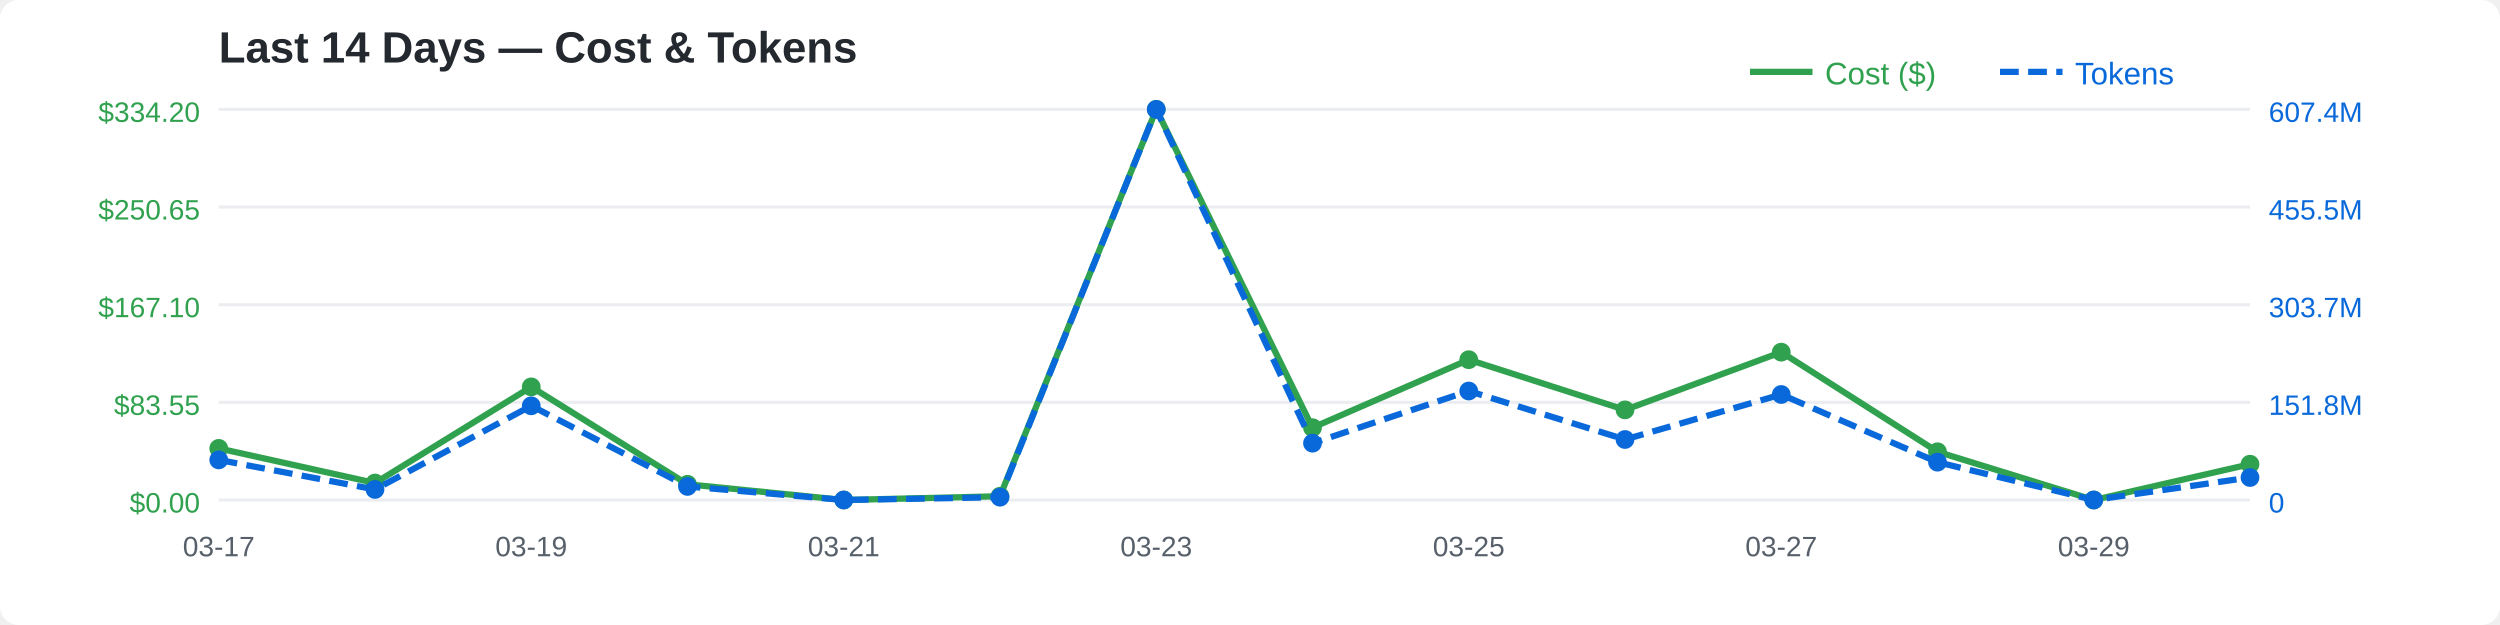
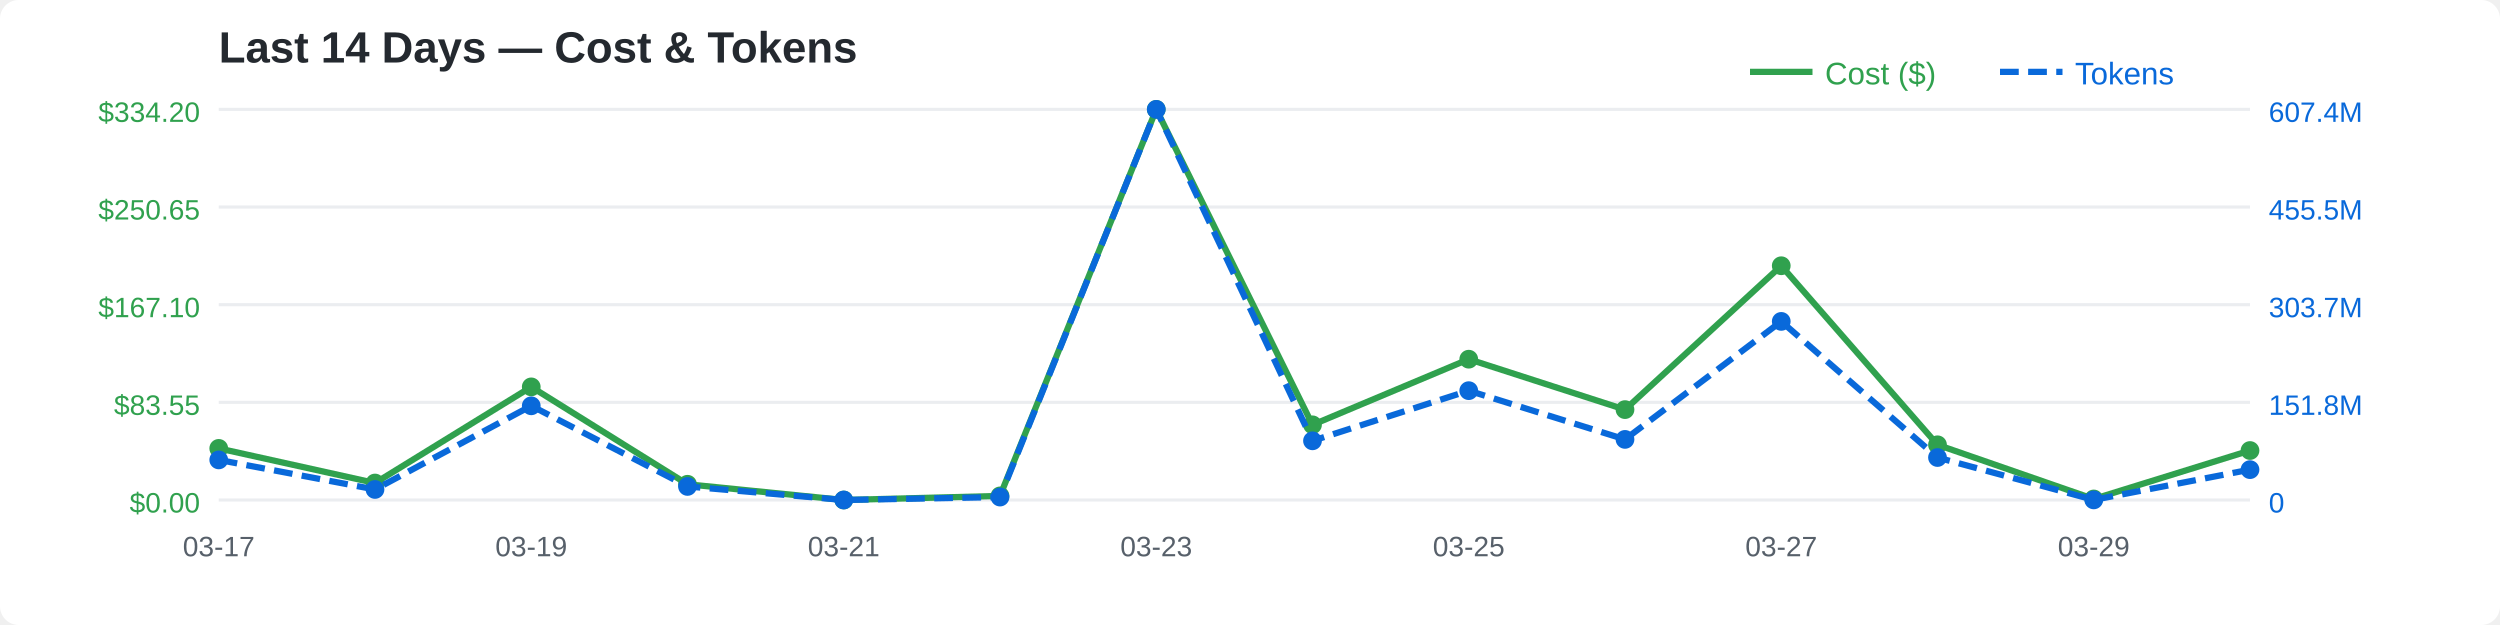
<svg xmlns="http://www.w3.org/2000/svg" width="800" height="200" viewBox="0 0 800 200">
  <rect width="800" height="200" fill="#ffffff" rx="6" />
  <text x="70" y="20" font-family="Arial, sans-serif" font-size="14" fill="#24292f" font-weight="bold">Last 14 Days — Cost &amp; Tokens</text>
  <line x1="70" y1="35.0" x2="720" y2="35.0" stroke="#ebedf0" stroke-width="1" />
  <line x1="70" y1="66.25" x2="720" y2="66.25" stroke="#ebedf0" stroke-width="1" />
  <line x1="70" y1="97.5" x2="720" y2="97.5" stroke="#ebedf0" stroke-width="1" />
  <line x1="70" y1="128.75" x2="720" y2="128.75" stroke="#ebedf0" stroke-width="1" />
  <line x1="70" y1="160.0" x2="720" y2="160.0" stroke="#ebedf0" stroke-width="1" />
  <text x="70.0" y="178" font-family="Arial, sans-serif" font-size="9" fill="#57606a" text-anchor="middle">03-17</text>
  <text x="170.0" y="178" font-family="Arial, sans-serif" font-size="9" fill="#57606a" text-anchor="middle">03-19</text>
  <text x="270.0" y="178" font-family="Arial, sans-serif" font-size="9" fill="#57606a" text-anchor="middle">03-21</text>
  <text x="370.0" y="178" font-family="Arial, sans-serif" font-size="9" fill="#57606a" text-anchor="middle">03-23</text>
  <text x="470.0" y="178" font-family="Arial, sans-serif" font-size="9" fill="#57606a" text-anchor="middle">03-25</text>
  <text x="570.0" y="178" font-family="Arial, sans-serif" font-size="9" fill="#57606a" text-anchor="middle">03-27</text>
  <text x="670.0" y="178" font-family="Arial, sans-serif" font-size="9" fill="#57606a" text-anchor="middle">03-29</text>
  <text x="64" y="39.0" font-family="Arial, sans-serif" font-size="9" fill="#30a14e" text-anchor="end">$334.20</text>
  <text x="64" y="70.25" font-family="Arial, sans-serif" font-size="9" fill="#30a14e" text-anchor="end">$250.65</text>
  <text x="64" y="101.5" font-family="Arial, sans-serif" font-size="9" fill="#30a14e" text-anchor="end">$167.10</text>
  <text x="64" y="132.75" font-family="Arial, sans-serif" font-size="9" fill="#30a14e" text-anchor="end">$83.55</text>
  <text x="64" y="164.0" font-family="Arial, sans-serif" font-size="9" fill="#30a14e" text-anchor="end">$0.00</text>
  <text x="726" y="39.0" font-family="Arial, sans-serif" font-size="9" fill="#0969da">607.4M</text>
  <text x="726" y="70.25" font-family="Arial, sans-serif" font-size="9" fill="#0969da">455.5M</text>
  <text x="726" y="101.5" font-family="Arial, sans-serif" font-size="9" fill="#0969da">303.7M</text>
  <text x="726" y="132.75" font-family="Arial, sans-serif" font-size="9" fill="#0969da">151.8M</text>
  <text x="726" y="164.0" font-family="Arial, sans-serif" font-size="9" fill="#0969da">0</text>
-   <polyline points="70.0,143.482 120.0,154.568 170.0,123.802 220.0,154.966 270.0,160.0 320.0,158.795 370.0,35.0 420.0,136.859 470.0,115.101 520.0,131.16 570.0,112.691 620.0,144.567 670.0,160.0 720.0,148.543" fill="none" stroke="#30a14e" stroke-width="2" />
+   <polyline points="70.0,143.482 120.0,154.568 170.0,123.802 220.0,154.966 270.0,160.0 320.0,158.688 370.0,35.0 420.0,135.947 470.0,114.943 520.0,131.076 570.0,85.039 620.0,142.334 670.0,159.67 720.0,144.168" fill="none" stroke="#30a14e" stroke-width="2" />
  <circle cx="70.0" cy="143.482" r="3" fill="#30a14e">
    </circle>
  <circle cx="120.0" cy="154.568" r="3" fill="#30a14e">
    </circle>
  <circle cx="170.0" cy="123.802" r="3" fill="#30a14e">
    </circle>
  <circle cx="220.0" cy="154.966" r="3" fill="#30a14e">
    </circle>
  <circle cx="270.0" cy="160.0" r="3" fill="#30a14e">
    </circle>
-   <circle cx="320.0" cy="158.795" r="3" fill="#30a14e">
+   <circle cx="320.0" cy="158.688" r="3" fill="#30a14e">
    </circle>
  <circle cx="370.0" cy="35.0" r="3" fill="#30a14e">
    </circle>
-   <circle cx="420.0" cy="136.859" r="3" fill="#30a14e">
+   <circle cx="420.0" cy="135.947" r="3" fill="#30a14e">
    </circle>
-   <circle cx="470.0" cy="115.101" r="3" fill="#30a14e">
+   <circle cx="470.0" cy="114.943" r="3" fill="#30a14e">
    </circle>
-   <circle cx="520.0" cy="131.16" r="3" fill="#30a14e">
+   <circle cx="520.0" cy="131.076" r="3" fill="#30a14e">
    </circle>
-   <circle cx="570.0" cy="112.691" r="3" fill="#30a14e">
+   <circle cx="570.0" cy="85.039" r="3" fill="#30a14e">
    </circle>
-   <circle cx="620.0" cy="144.567" r="3" fill="#30a14e">
+   <circle cx="620.0" cy="142.334" r="3" fill="#30a14e">
    </circle>
-   <circle cx="670.0" cy="160.0" r="3" fill="#30a14e">
+   <circle cx="670.0" cy="159.67" r="3" fill="#30a14e">
    </circle>
-   <circle cx="720.0" cy="148.543" r="3" fill="#30a14e">
+   <circle cx="720.0" cy="144.168" r="3" fill="#30a14e">
    </circle>
-   <polyline points="70.0,147.169 120.0,156.63 170.0,129.859 220.0,155.662 270.0,160.0 320.0,159.105 370.0,35.0 420.0,141.82 470.0,125.128 520.0,140.638 570.0,126.233 620.0,147.898 670.0,160.0 720.0,152.803" fill="none" stroke="#0969da" stroke-width="2" stroke-dasharray="6,3" />
+   <polyline points="70.0,147.169 120.0,156.63 170.0,129.859 220.0,155.662 270.0,160.0 320.0,159.062 370.0,35.0 420.0,141.06 470.0,125.012 520.0,140.608 570.0,102.848 620.0,146.405 670.0,159.969 720.0,150.284" fill="none" stroke="#0969da" stroke-width="2" stroke-dasharray="6,3" />
  <circle cx="70.0" cy="147.169" r="3" fill="#0969da">
    </circle>
  <circle cx="120.0" cy="156.63" r="3" fill="#0969da">
    </circle>
  <circle cx="170.0" cy="129.859" r="3" fill="#0969da">
    </circle>
  <circle cx="220.0" cy="155.662" r="3" fill="#0969da">
    </circle>
  <circle cx="270.0" cy="160.0" r="3" fill="#0969da">
    </circle>
-   <circle cx="320.0" cy="159.105" r="3" fill="#0969da">
+   <circle cx="320.0" cy="159.062" r="3" fill="#0969da">
    </circle>
  <circle cx="370.0" cy="35.0" r="3" fill="#0969da">
    </circle>
-   <circle cx="420.0" cy="141.82" r="3" fill="#0969da">
+   <circle cx="420.0" cy="141.06" r="3" fill="#0969da">
    </circle>
-   <circle cx="470.0" cy="125.128" r="3" fill="#0969da">
+   <circle cx="470.0" cy="125.012" r="3" fill="#0969da">
    </circle>
-   <circle cx="520.0" cy="140.638" r="3" fill="#0969da">
+   <circle cx="520.0" cy="140.608" r="3" fill="#0969da">
    </circle>
-   <circle cx="570.0" cy="126.233" r="3" fill="#0969da">
+   <circle cx="570.0" cy="102.848" r="3" fill="#0969da">
    </circle>
-   <circle cx="620.0" cy="147.898" r="3" fill="#0969da">
+   <circle cx="620.0" cy="146.405" r="3" fill="#0969da">
    </circle>
-   <circle cx="670.0" cy="160.0" r="3" fill="#0969da">
+   <circle cx="670.0" cy="159.969" r="3" fill="#0969da">
    </circle>
-   <circle cx="720.0" cy="152.803" r="3" fill="#0969da">
+   <circle cx="720.0" cy="150.284" r="3" fill="#0969da">
    </circle>
  <line x1="560" y1="23" x2="580" y2="23" stroke="#30a14e" stroke-width="2" />
  <text x="584" y="27" font-family="Arial, sans-serif" font-size="10" fill="#30a14e">Cost ($)</text>
  <line x1="640" y1="23" x2="660" y2="23" stroke="#0969da" stroke-width="2" stroke-dasharray="6,3" />
  <text x="664" y="27" font-family="Arial, sans-serif" font-size="10" fill="#0969da">Tokens</text>
</svg>
